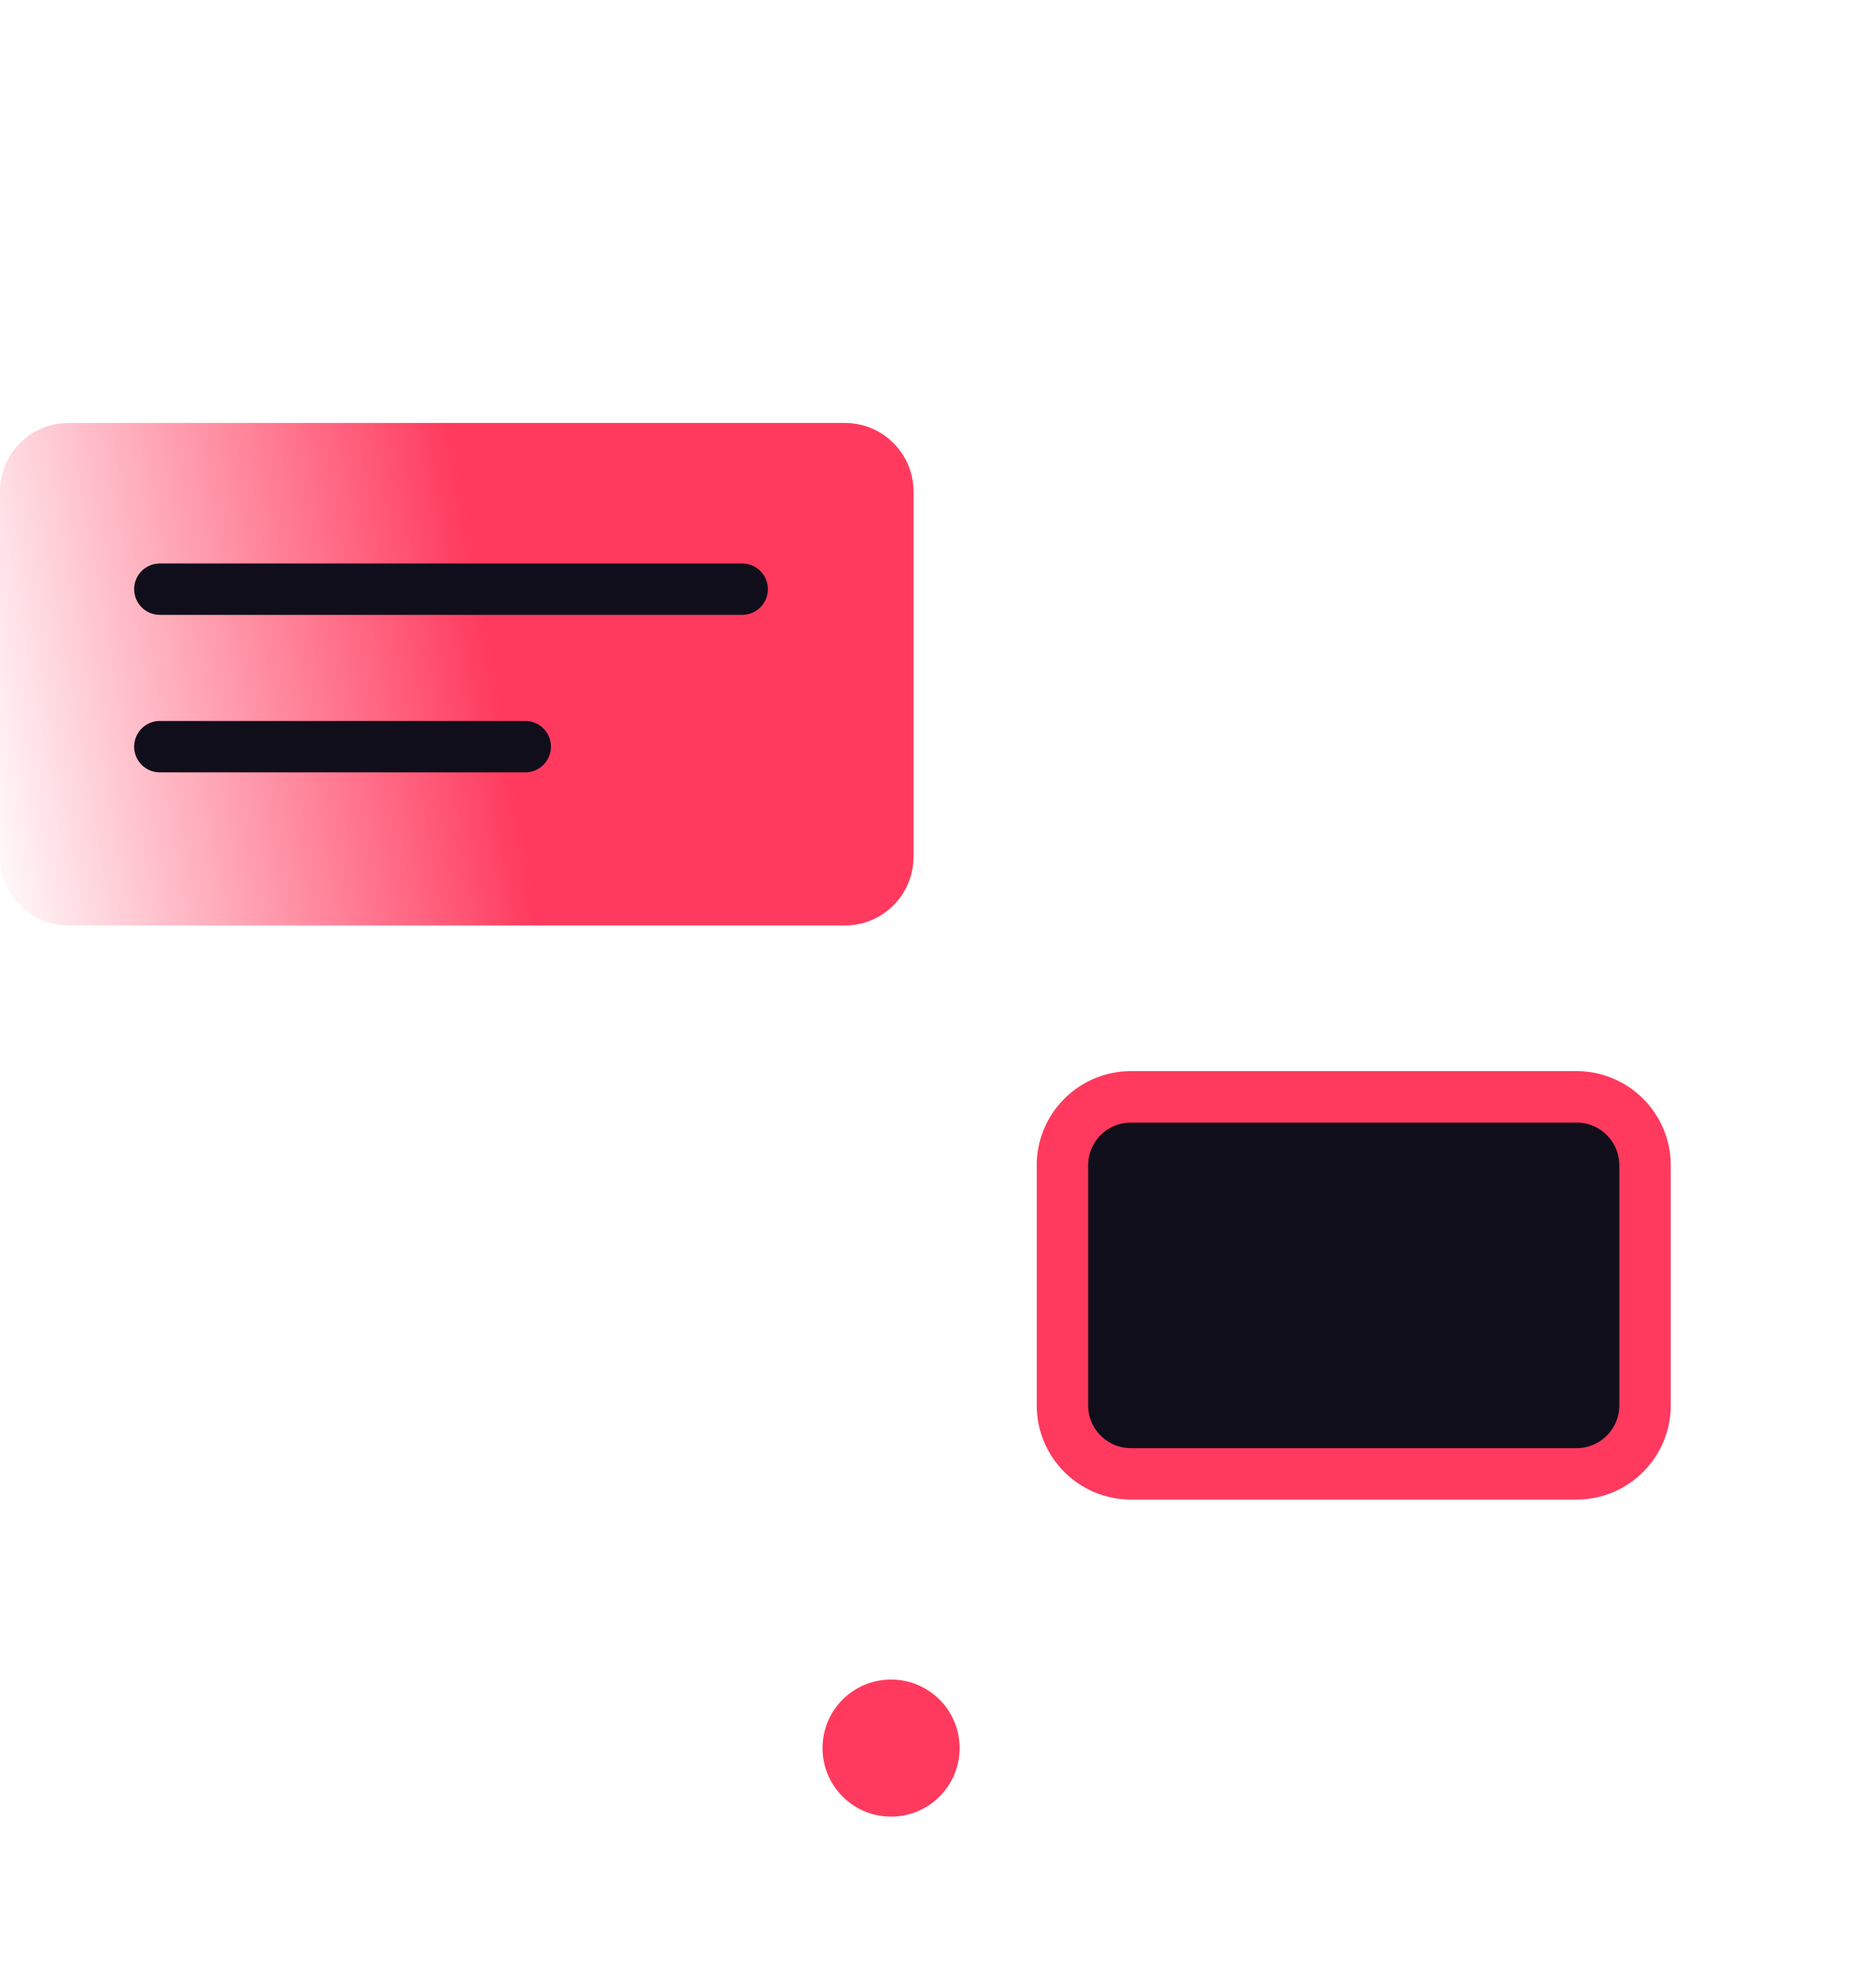
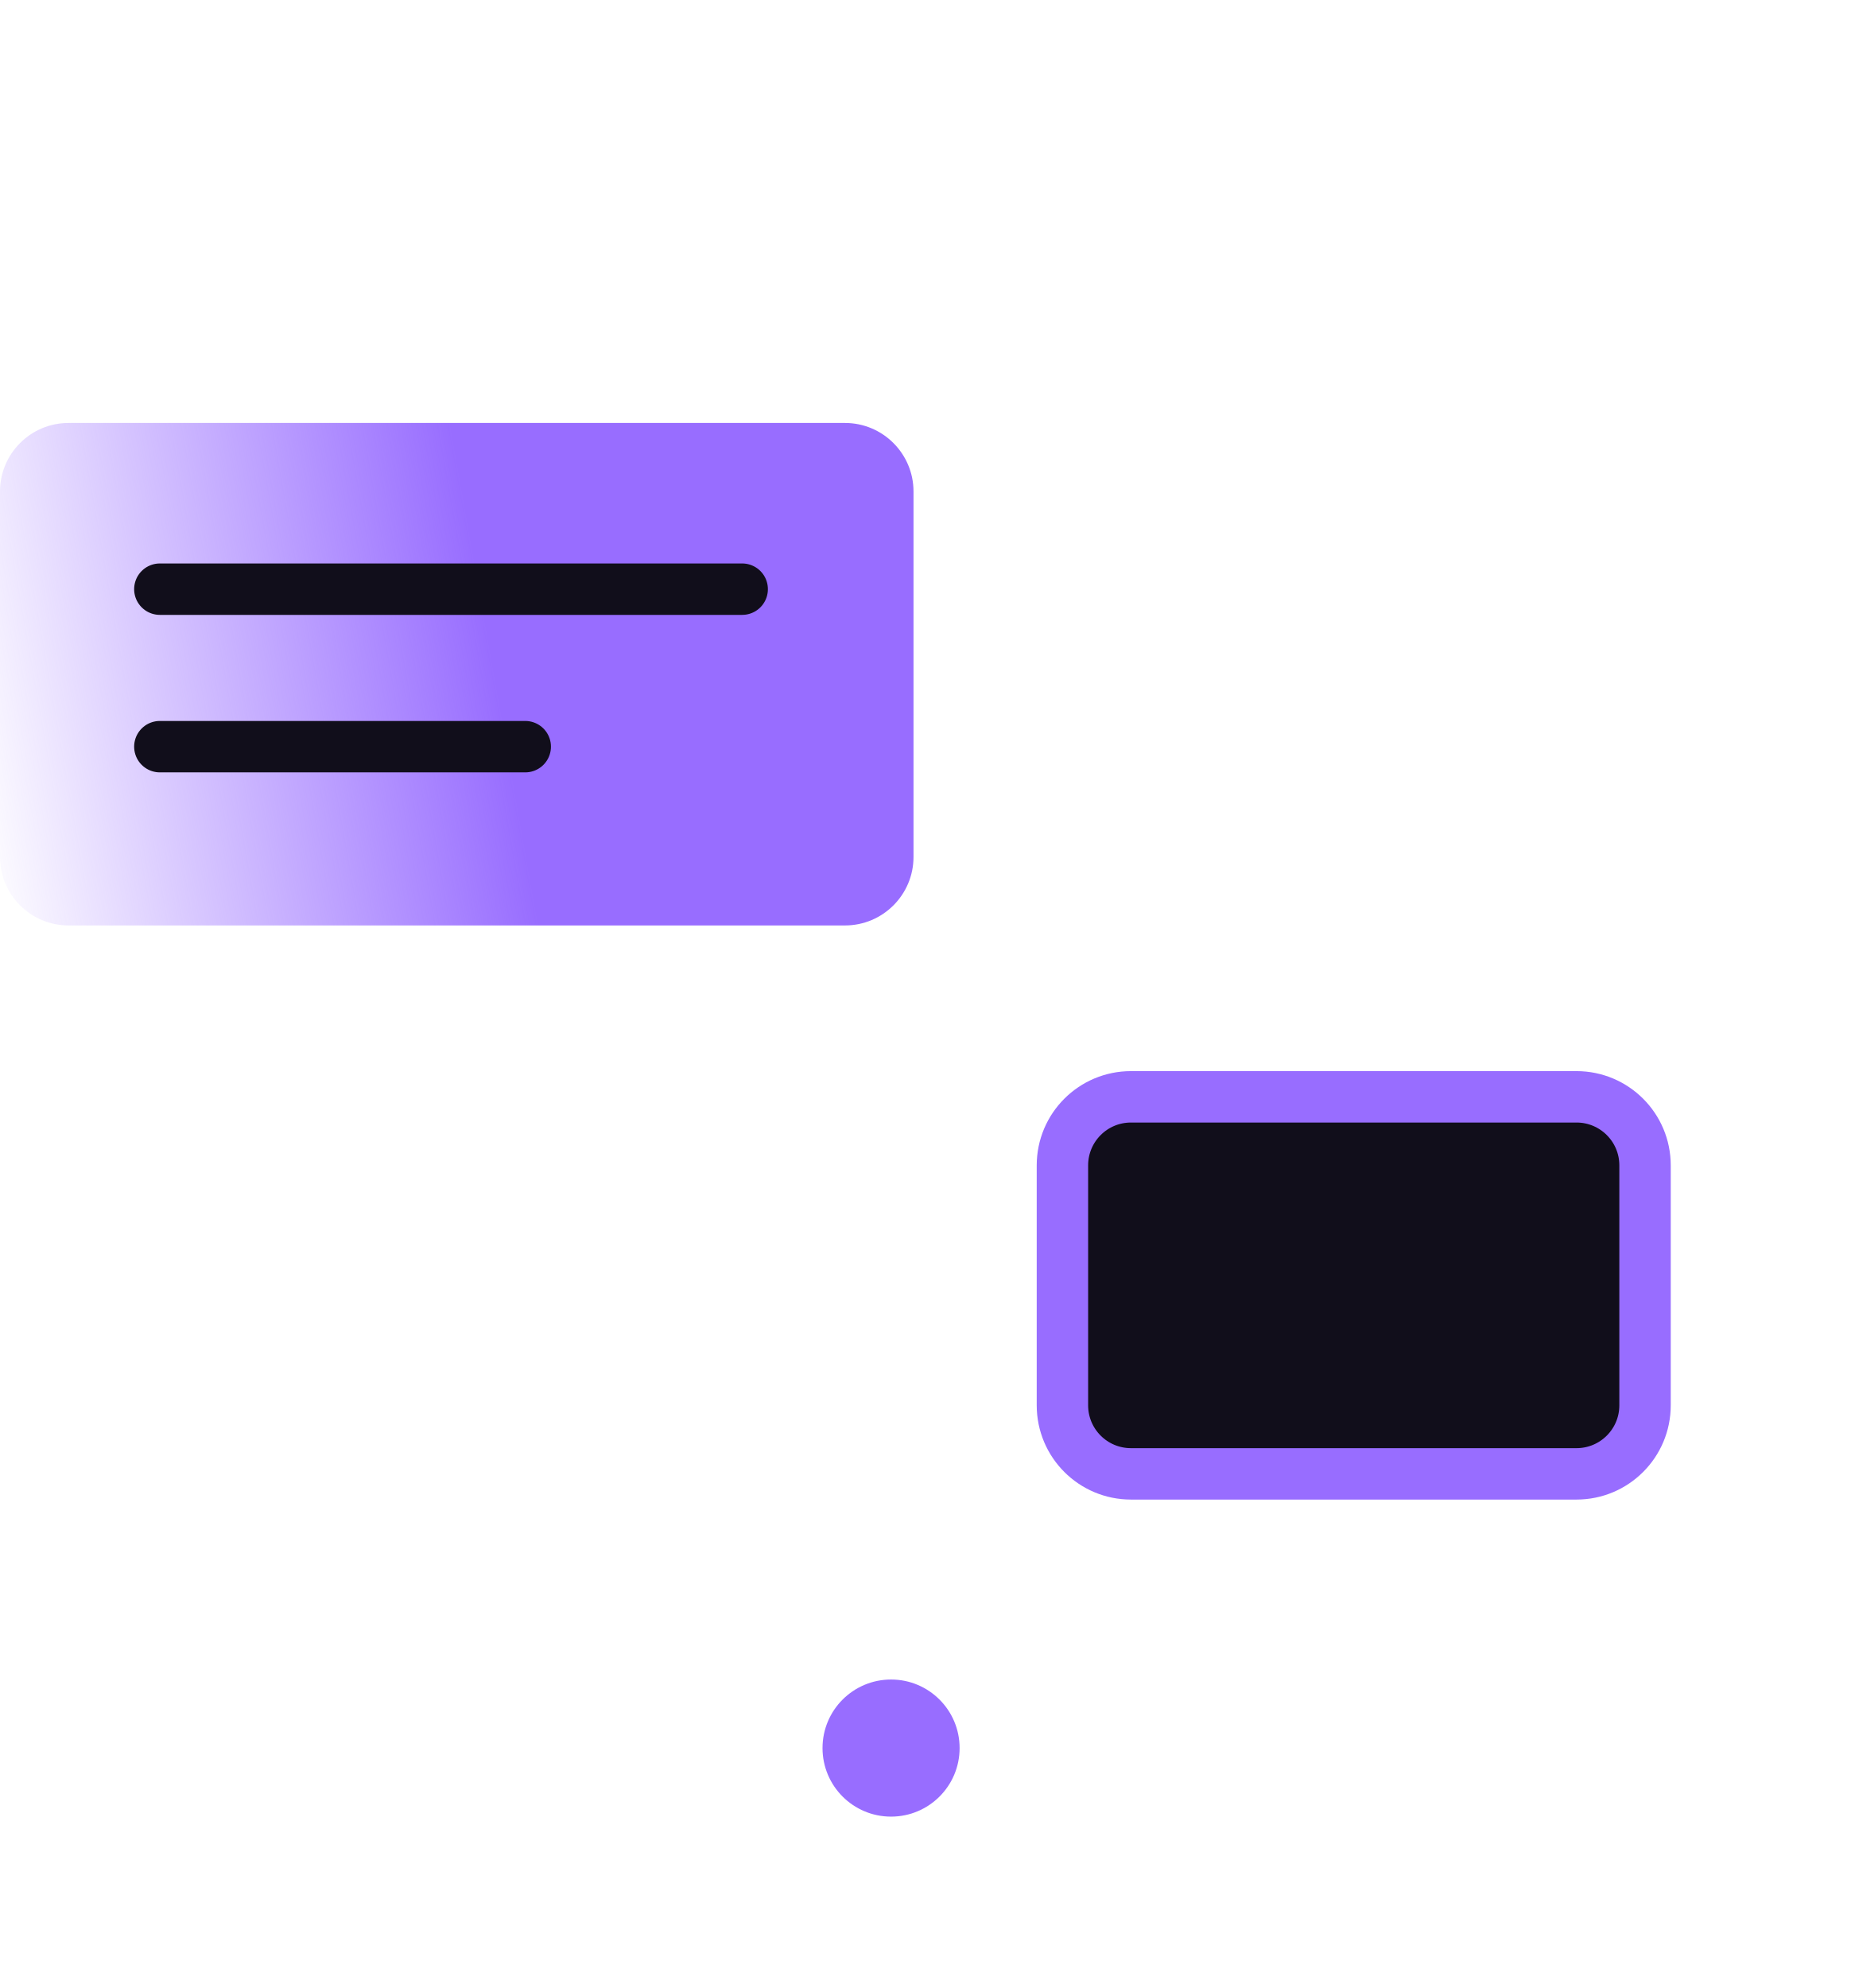
<svg xmlns="http://www.w3.org/2000/svg" width="54" height="58" viewBox="0 0 54 58" fill="none">
  <path d="M39 1H13C10.239 1 8 3.239 8 6V52C8 54.761 10.239 57 13 57H39C41.761 57 44 54.761 44 52V6C44 3.239 41.761 1 39 1Z" stroke="url(#paint0_linear_2452_76)" stroke-width="1.5" stroke-linecap="round" stroke-linejoin="round" />
-   <path d="M26 53C27.105 53 28 52.105 28 51C28 49.895 27.105 49 26 49C24.895 49 24 49.895 24 51C24 52.105 24.895 53 26 53Z" fill="#ff3a5e" />
+   <path d="M26 53C27.105 53 28 52.105 28 51C28 49.895 27.105 49 26 49C24.895 49 24 49.895 24 51C24 52.105 24.895 53 26 53Z" fill="#986DFF" />
  <path d="M24.655 12.34H2C0.895 12.34 0 13.236 0 14.34V25C0 26.105 0.895 27 2 27H24.655C25.759 27 26.655 26.105 26.655 25V14.34C26.655 13.236 25.759 12.34 24.655 12.34Z" fill="url(#paint1_linear_2452_76)" />
  <path d="M4.664 17.189H21.656" stroke="#110E1B" stroke-width="1.5" stroke-linecap="round" />
  <path d="M4.664 21.784H15.326" stroke="#110E1B" stroke-width="1.5" stroke-linecap="round" />
  <path d="M24 5H29" stroke="url(#paint2_linear_2452_76)" stroke-width="1.2" stroke-linecap="round" stroke-linejoin="round" />
-   <path d="M46 32H33C31.895 32 31 32.895 31 34V41C31 42.105 31.895 43 33 43H46C47.105 43 48 42.105 48 41V34C48 32.895 47.105 32 46 32Z" fill="#110E1B" stroke="#ff3a5e" stroke-width="1.5" stroke-linecap="round" />
+   <path d="M46 32H33C31.895 32 31 32.895 31 34V41C31 42.105 31.895 43 33 43H46C47.105 43 48 42.105 48 41V34C48 32.895 47.105 32 46 32Z" fill="#110E1B" stroke="#986DFF" stroke-width="1.5" stroke-linecap="round" />
  <defs>
    <linearGradient id="paint0_linear_2452_76" x1="3.235" y1="-13.467" x2="24.671" y2="63.031" gradientUnits="userSpaceOnUse">
      <stop stop-color="white" />
      <stop offset="1" stop-color="white" stop-opacity="0" />
    </linearGradient>
    <linearGradient id="paint1_linear_2452_76" x1="13.787" y1="15.971" x2="-1.754" y2="18.703" gradientUnits="userSpaceOnUse">
-       <stop stop-color="#ff3a5e" />
-       <stop offset="1" stop-color="#ff3a5e" stop-opacity="0" />
+       <stop stop-color="#986DFF" />
+       <stop offset="1" stop-color="#986DFF" stop-opacity="0" />
    </linearGradient>
    <linearGradient id="paint2_linear_2452_76" x1="-nan" y1="-nan" x2="-nan" y2="-nan" gradientUnits="userSpaceOnUse">
      <stop stop-color="white" />
      <stop offset="1" stop-color="white" stop-opacity="0" />
    </linearGradient>
  </defs>
</svg>
